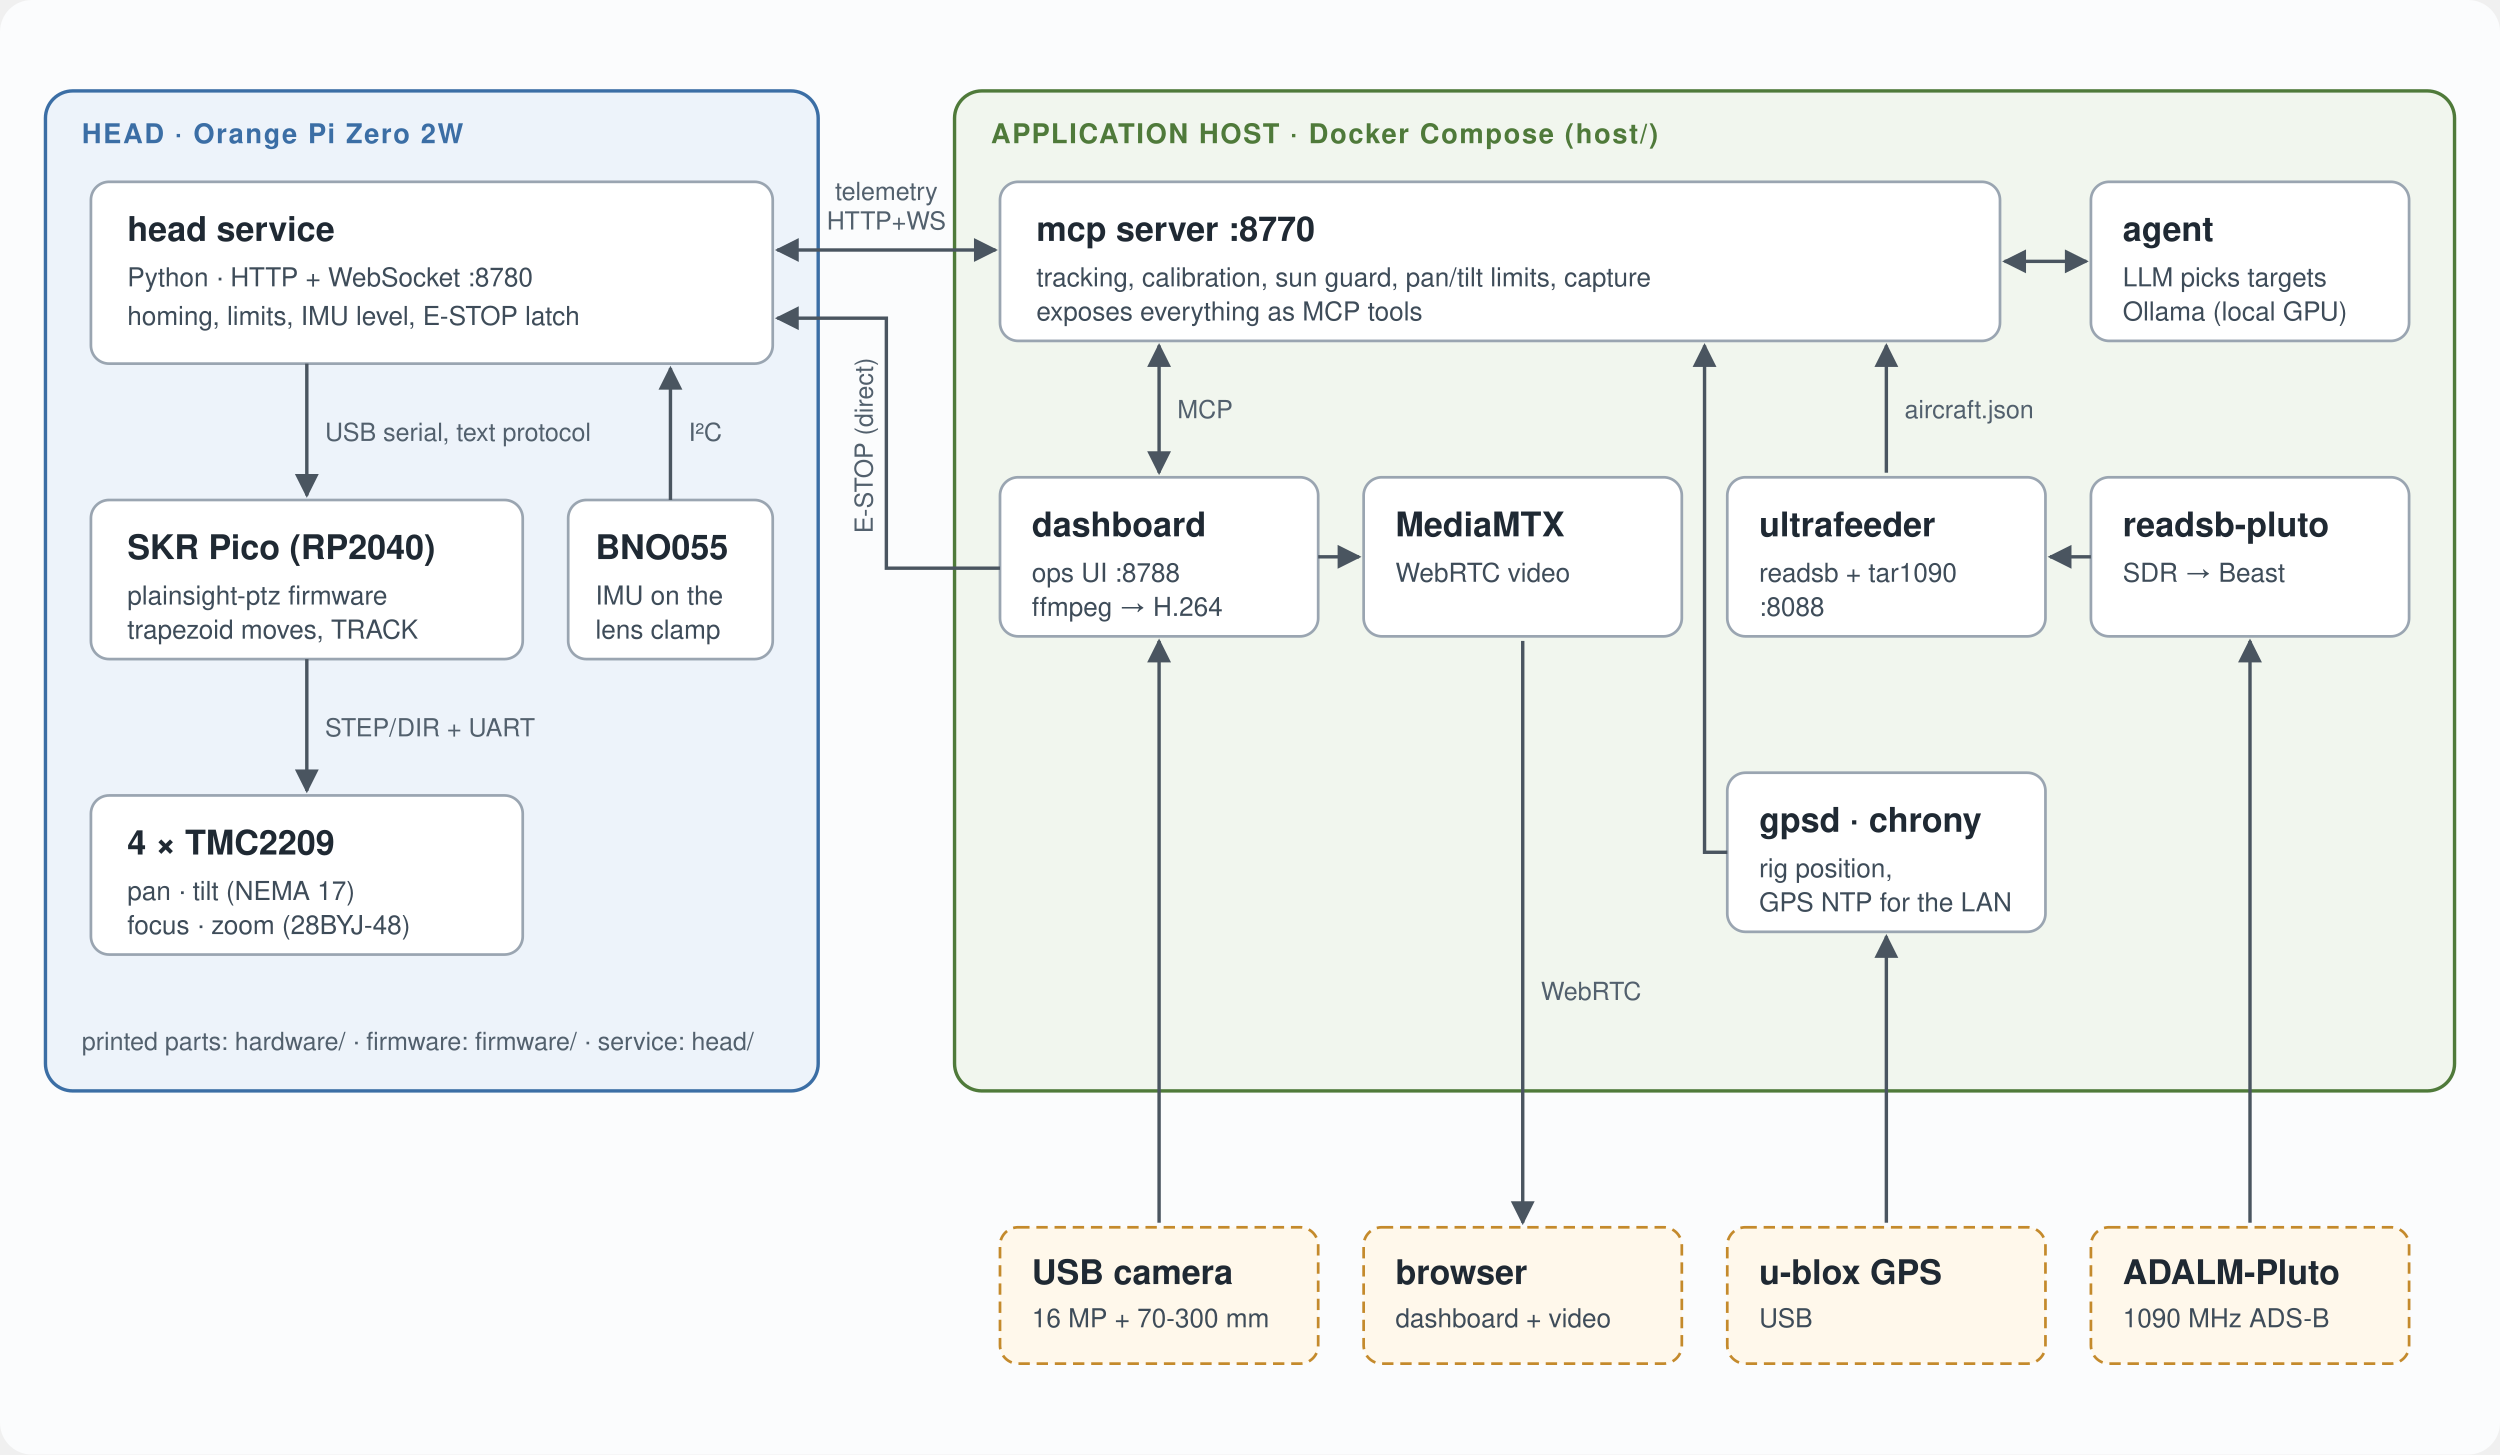
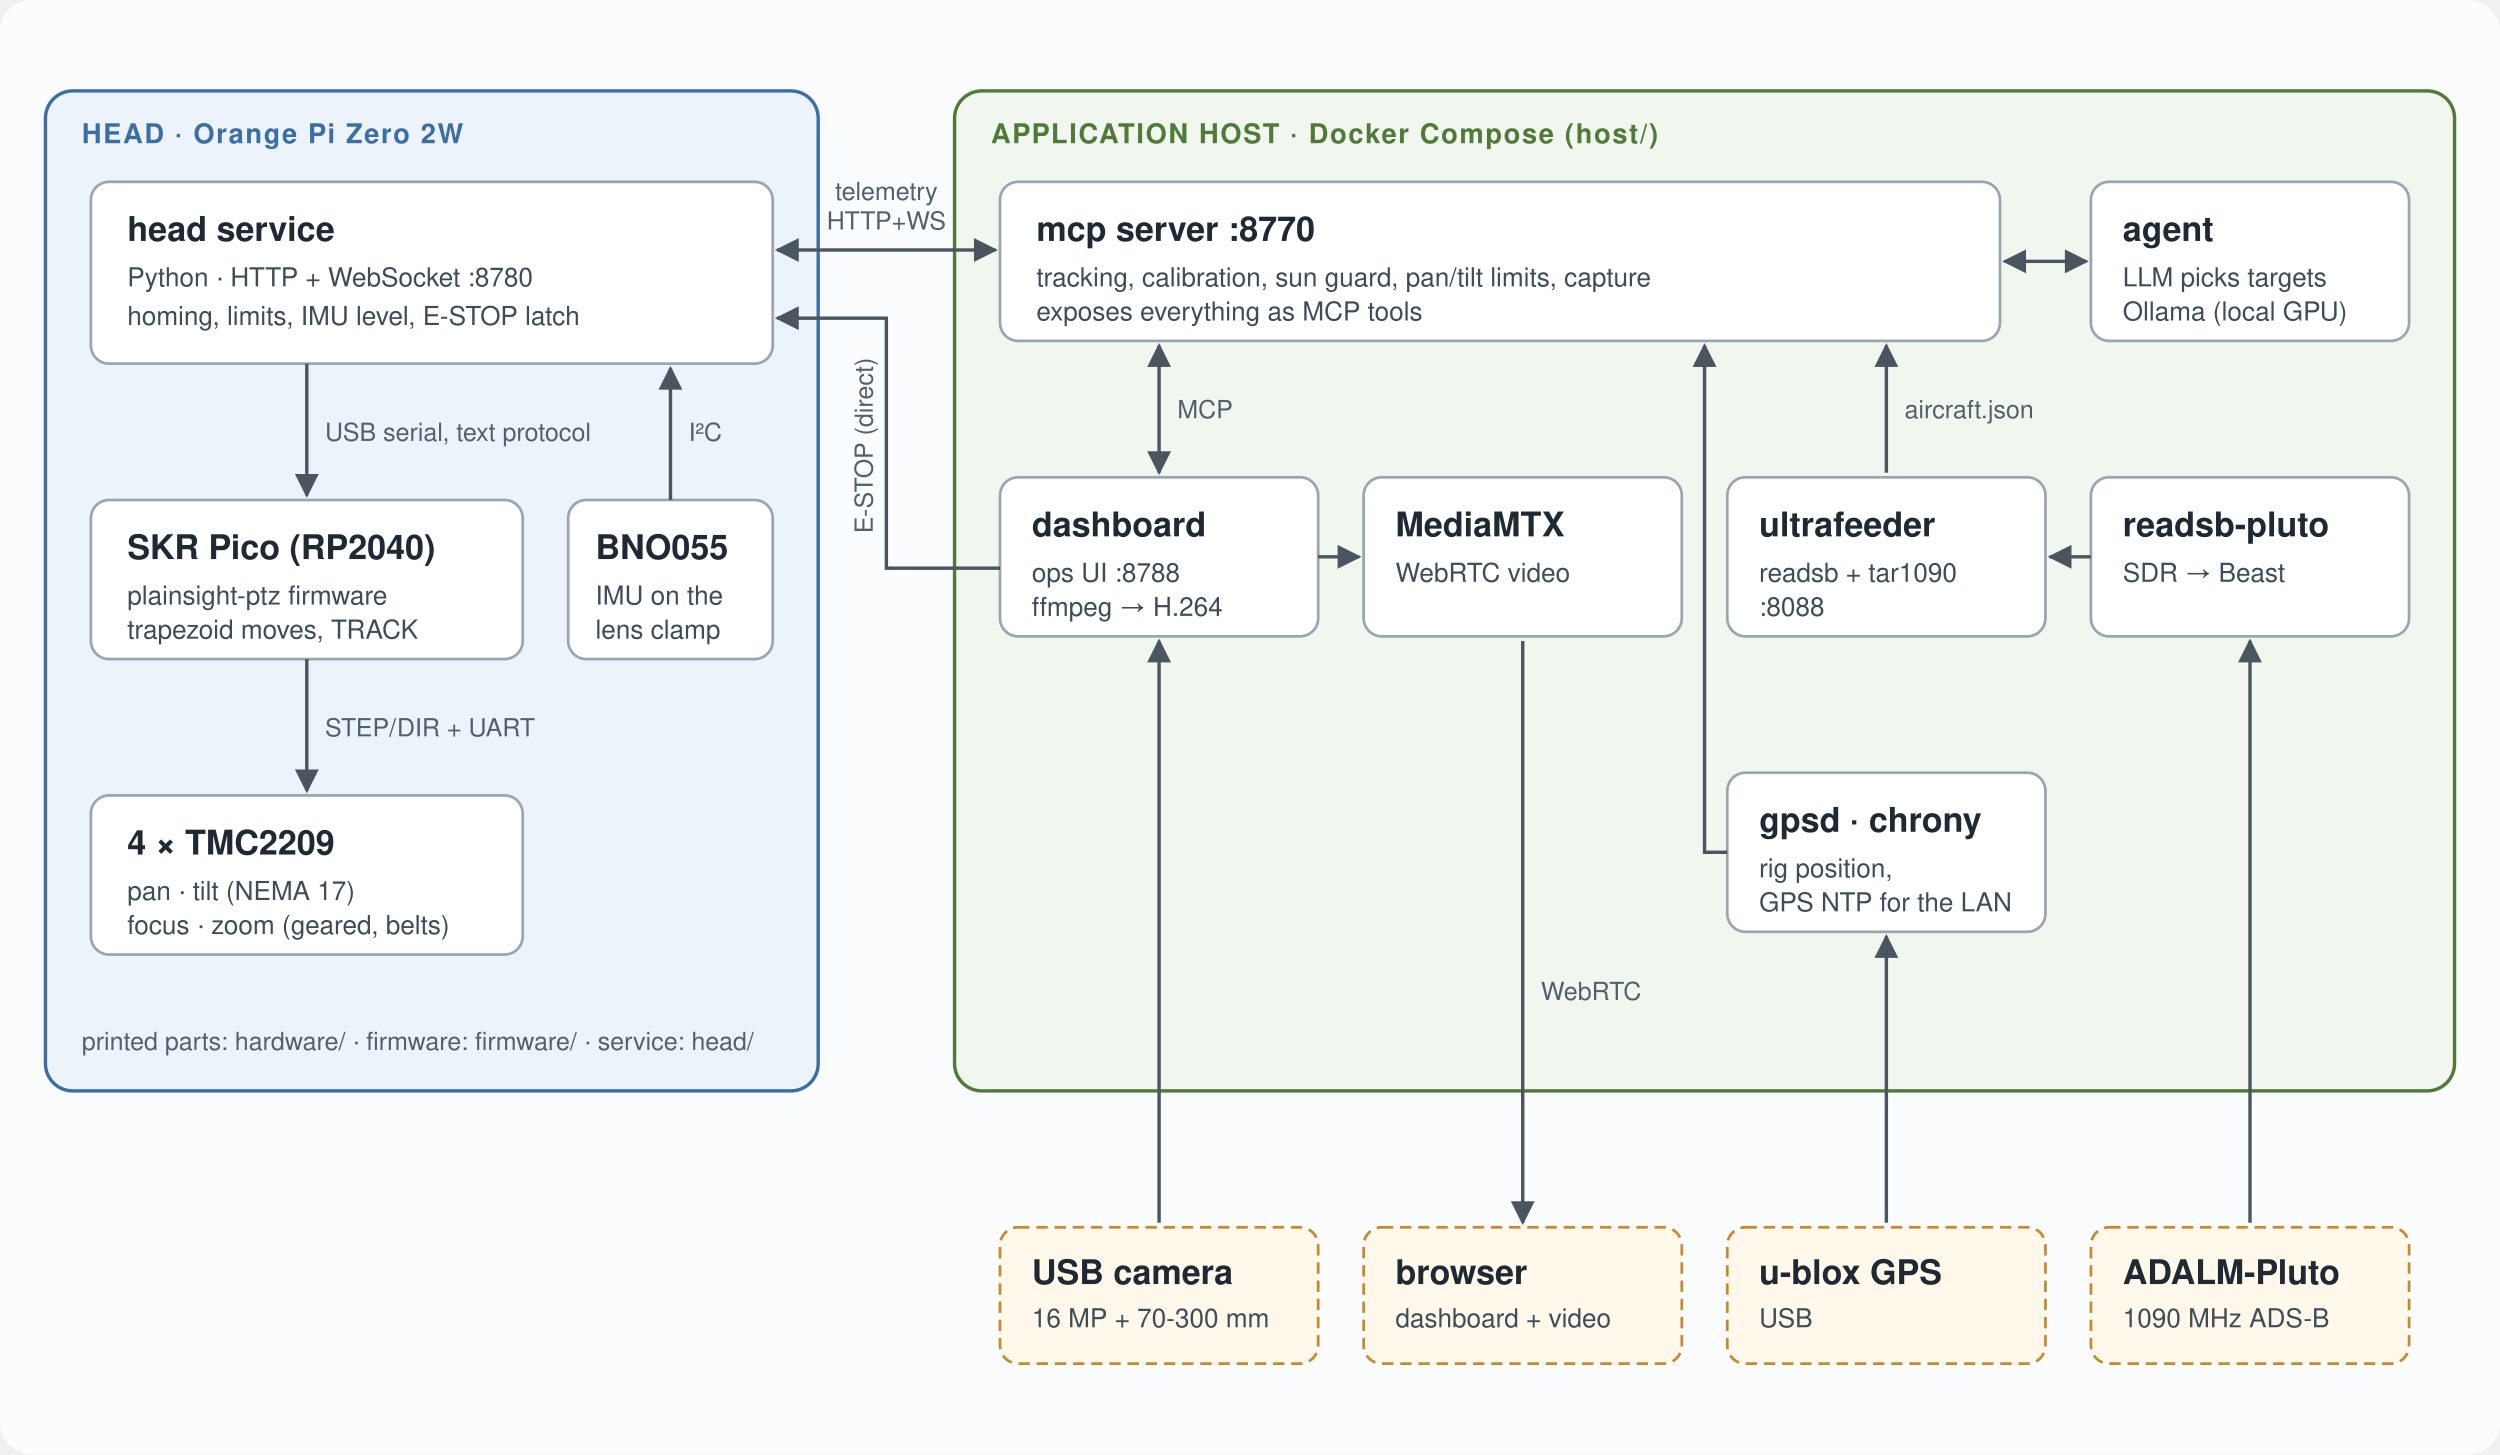
<svg xmlns="http://www.w3.org/2000/svg" viewBox="0 0 1100 640" width="1100" height="640" font-family="Helvetica, Arial, sans-serif">
  <defs>
    <marker id="a" viewBox="0 0 10 10" refX="9" refY="5" markerWidth="7" markerHeight="7" orient="auto-start-reverse">
      <path d="M0,0 L10,5 L0,10 z" fill="#4a5560" />
    </marker>
    <style>
      .t { font-size: 15px; font-weight: 700; fill: #1f2933; }
      .s { font-size: 11.5px; fill: #3e4c59; }
      .g { font-size: 12px; font-weight: 700; letter-spacing: .06em; }
      .l { font-size: 11px; fill: #52606d; }
      .svc { fill: #ffffff; stroke: #9aa5b1; stroke-width: 1.2; }
      .dev { fill: #fff8eb; stroke: #c48a2c; stroke-width: 1.2; stroke-dasharray: 5 3; }
      .ln { fill: none; stroke: #4a5560; stroke-width: 1.5; marker-end: url(#a); }
      .bi { marker-start: url(#a); }
    </style>
  </defs>
  <rect width="1100" height="640" rx="14" fill="#fbfcfd" />
  <rect x="20" y="40" width="340" height="440" rx="12" fill="#edf3fa" stroke="#3b6ea5" stroke-width="1.5" />
  <text x="36" y="63" class="g" fill="#3b6ea5">HEAD · Orange Pi Zero 2W</text>
  <rect class="svc" x="40" y="80" width="300" height="80" rx="8" />
  <text x="56" y="106" class="t">head service</text>
  <text x="56" y="126" class="s">Python · HTTP + WebSocket :8780</text>
  <text x="56" y="143" class="s">homing, limits, IMU level, E-STOP latch</text>
  <rect class="svc" x="40" y="220" width="190" height="70" rx="8" />
  <text x="56" y="246" class="t">SKR Pico (RP2040)</text>
  <text x="56" y="266" class="s">plainsight-ptz firmware</text>
  <text x="56" y="281" class="s">trapezoid moves, TRACK</text>
  <rect class="svc" x="250" y="220" width="90" height="70" rx="8" />
  <text x="262" y="246" class="t">BNO055</text>
  <text x="262" y="266" class="s">IMU on the</text>
  <text x="262" y="281" class="s">lens clamp</text>
  <rect class="svc" x="40" y="350" width="190" height="70" rx="8" />
  <text x="56" y="376" class="t">4 × TMC2209</text>
  <text x="56" y="396" class="s">pan · tilt (NEMA 17)</text>
-   <text x="56" y="411" class="s">focus · zoom (28BYJ-48)</text>
+   <text x="56" y="411" class="s">focus · zoom (geared, belts)</text>
  <text x="36" y="462" class="l">printed parts: hardware/ · firmware: firmware/ · service: head/</text>
  <path class="ln" d="M135,160 V218" />
  <text x="143" y="194" class="l">USB serial, text protocol</text>
  <path class="ln" d="M295,220 V162" />
  <text x="303" y="194" class="l">I²C</text>
  <path class="ln" d="M135,290 V348" />
  <text x="143" y="324" class="l">STEP/DIR + UART</text>
  <rect x="420" y="40" width="660" height="440" rx="12" fill="#f1f6ee" stroke="#4f7a3a" stroke-width="1.5" />
  <text x="436" y="63" class="g" fill="#4f7a3a">APPLICATION HOST · Docker Compose (host/)</text>
  <rect class="svc" x="440" y="80" width="440" height="70" rx="8" />
  <text x="456" y="106" class="t">mcp server :8770</text>
  <text x="456" y="126" class="s">tracking, calibration, sun guard, pan/tilt limits, capture</text>
  <text x="456" y="141" class="s">exposes everything as MCP tools</text>
  <rect class="svc" x="920" y="80" width="140" height="70" rx="8" />
  <text x="934" y="106" class="t">agent</text>
  <text x="934" y="126" class="s">LLM picks targets</text>
  <text x="934" y="141" class="s">Ollama (local GPU)</text>
  <rect class="svc" x="440" y="210" width="140" height="70" rx="8" />
  <text x="454" y="236" class="t">dashboard</text>
  <text x="454" y="256" class="s">ops UI :8788</text>
  <text x="454" y="271" class="s">ffmpeg → H.264</text>
  <rect class="svc" x="600" y="210" width="140" height="70" rx="8" />
  <text x="614" y="236" class="t">MediaMTX</text>
  <text x="614" y="256" class="s">WebRTC video</text>
  <rect class="svc" x="760" y="210" width="140" height="70" rx="8" />
  <text x="774" y="236" class="t">ultrafeeder</text>
  <text x="774" y="256" class="s">readsb + tar1090</text>
  <text x="774" y="271" class="s">:8088</text>
  <rect class="svc" x="920" y="210" width="140" height="70" rx="8" />
  <text x="934" y="236" class="t">readsb-pluto</text>
  <text x="934" y="256" class="s">SDR → Beast</text>
  <rect class="svc" x="760" y="340" width="140" height="70" rx="8" />
  <text x="774" y="366" class="t">gpsd · chrony</text>
  <text x="774" y="386" class="s">rig position,</text>
  <text x="774" y="401" class="s">GPS NTP for the LAN</text>
  <path class="ln bi" d="M918,115 H882" />
  <path class="ln bi" d="M510,208 V152" />
  <text x="518" y="184" class="l">MCP</text>
  <path class="ln" d="M830,208 V152" />
  <text x="838" y="184" class="l">aircraft.json</text>
  <path class="ln" d="M920,245 H902" />
  <path class="ln" d="M580,245 H598" />
  <path class="ln" d="M760,375 H750 V152" />
  <path class="ln bi" d="M438,110 H342" />
  <text x="390" y="88" class="l" text-anchor="middle">telemetry</text>
  <text x="390" y="101" class="l" text-anchor="middle">HTTP+WS</text>
  <path class="ln" d="M440,250 H390 V140 H342" />
  <text x="384" y="196" class="l" text-anchor="middle" transform="rotate(-90 384 196)">E-STOP (direct)</text>
  <rect class="dev" x="440" y="540" width="140" height="60" rx="8" />
  <text x="454" y="565" class="t">USB camera</text>
  <text x="454" y="584" class="s">16 MP + 70-300 mm</text>
  <rect class="dev" x="600" y="540" width="140" height="60" rx="8" />
  <text x="614" y="565" class="t">browser</text>
  <text x="614" y="584" class="s">dashboard + video</text>
  <rect class="dev" x="760" y="540" width="140" height="60" rx="8" />
  <text x="774" y="565" class="t">u-blox GPS</text>
  <text x="774" y="584" class="s">USB</text>
  <rect class="dev" x="920" y="540" width="140" height="60" rx="8" />
  <text x="934" y="565" class="t">ADALM-Pluto</text>
  <text x="934" y="584" class="s">1090 MHz ADS-B</text>
  <path class="ln" d="M510,538 V282" />
  <path class="ln" d="M830,538 V412" />
  <path class="ln" d="M990,538 V282" />
  <path class="ln" d="M670,282 V538" />
  <text x="678" y="440" class="l">WebRTC</text>
</svg>
